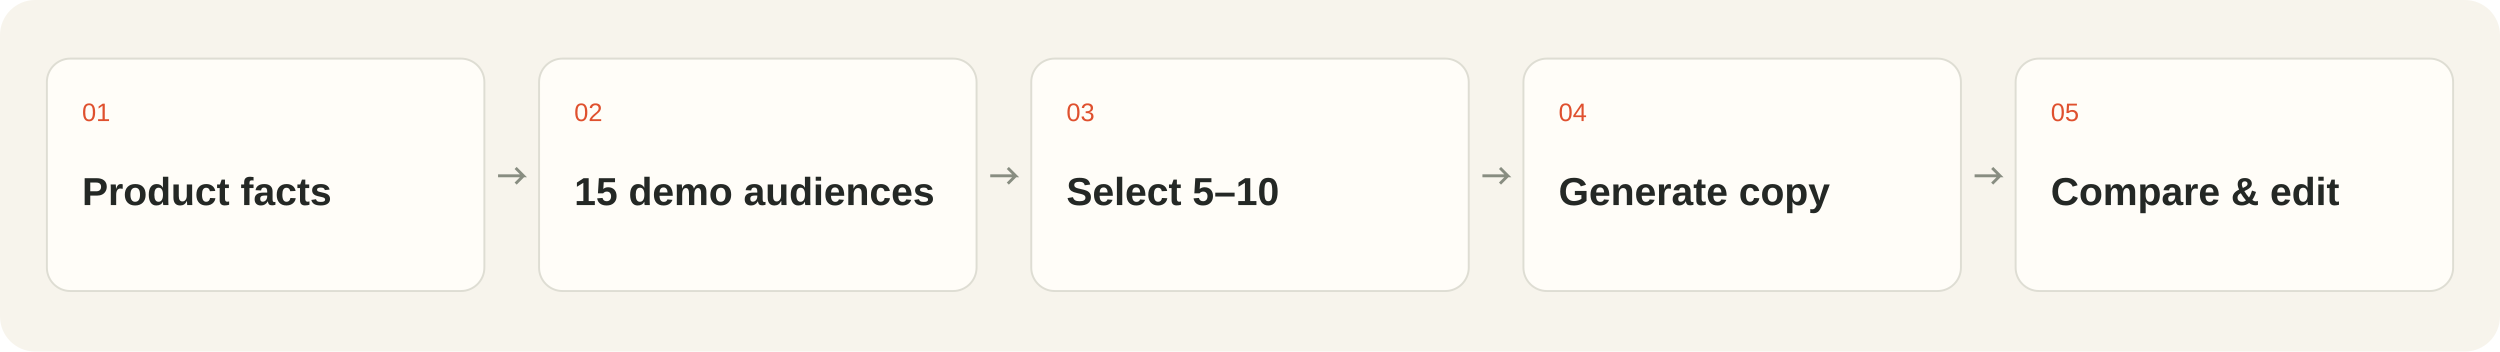
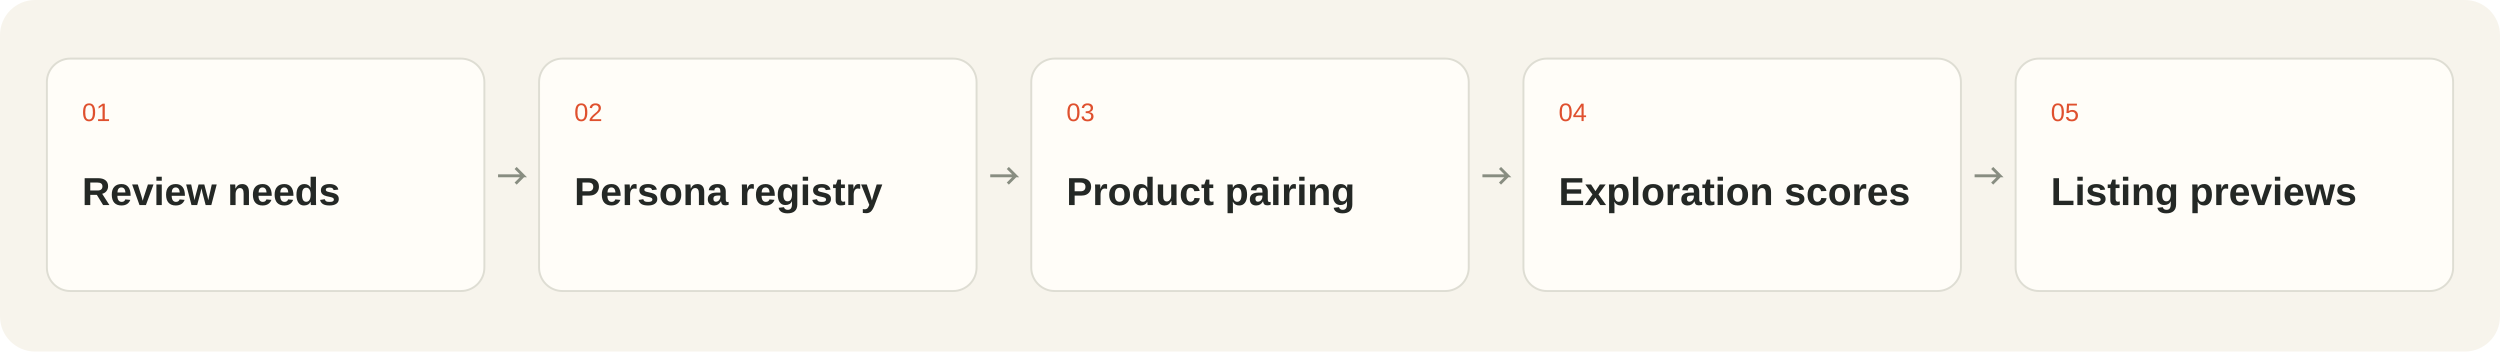
<svg xmlns="http://www.w3.org/2000/svg" width="1280" height="180" viewBox="0 0 1280 180" role="img" aria-labelledby="title desc">
  <rect width="1280" height="180" rx="18" fill="#f7f4ec" />
  <rect x="24" y="30" width="224" height="119" rx="12" fill="#fffdf8" stroke="#deddd3" />
  <text x="42" y="62" font-family="Arial,sans-serif" font-size="13" fill="#df502e">01</text>
-   <text x="42" y="105" font-family="Arial,PingFang TC,sans-serif" font-size="20" font-weight="700" fill="#242825">Product facts</text>
+   <text x="42" y="105" font-family="Arial,PingFang TC,sans-serif" font-size="20" font-weight="700" fill="#242825">Review needs</text>
  <path d="M255 90h13l-4-4m4 4-4 4" fill="none" stroke="#888d81" stroke-width="1.5" />
  <rect x="276" y="30" width="224" height="119" rx="12" fill="#fffdf8" stroke="#deddd3" />
  <text x="294" y="62" font-family="Arial,sans-serif" font-size="13" fill="#df502e">02</text>
-   <text x="294" y="105" font-family="Arial,PingFang TC,sans-serif" font-size="20" font-weight="700" fill="#242825">15 demo audiences</text>
+   <text x="294" y="105" font-family="Arial,PingFang TC,sans-serif" font-size="20" font-weight="700" fill="#242825">Persona registry</text>
  <path d="M507 90h13l-4-4m4 4-4 4" fill="none" stroke="#888d81" stroke-width="1.5" />
  <rect x="528" y="30" width="224" height="119" rx="12" fill="#fffdf8" stroke="#deddd3" />
  <text x="546" y="62" font-family="Arial,sans-serif" font-size="13" fill="#df502e">03</text>
-   <text x="546" y="105" font-family="Arial,PingFang TC,sans-serif" font-size="20" font-weight="700" fill="#242825">Select 5–10</text>
+   <text x="546" y="105" font-family="Arial,PingFang TC,sans-serif" font-size="20" font-weight="700" fill="#242825">Product pairing</text>
  <path d="M759 90h13l-4-4m4 4-4 4" fill="none" stroke="#888d81" stroke-width="1.5" />
  <rect x="780" y="30" width="224" height="119" rx="12" fill="#fffdf8" stroke="#deddd3" />
  <text x="798" y="62" font-family="Arial,sans-serif" font-size="13" fill="#df502e">04</text>
-   <text x="798" y="105" font-family="Arial,PingFang TC,sans-serif" font-size="20" font-weight="700" fill="#242825">Generate copy</text>
+   <text x="798" y="105" font-family="Arial,PingFang TC,sans-serif" font-size="20" font-weight="700" fill="#242825">Exploration scores</text>
  <path d="M1011 90h13l-4-4m4 4-4 4" fill="none" stroke="#888d81" stroke-width="1.5" />
  <rect x="1032" y="30" width="224" height="119" rx="12" fill="#fffdf8" stroke="#deddd3" />
  <text x="1050" y="62" font-family="Arial,sans-serif" font-size="13" fill="#df502e">05</text>
-   <text x="1050" y="105" font-family="Arial,PingFang TC,sans-serif" font-size="20" font-weight="700" fill="#242825">Compare &amp; edit</text>
+   <text x="1050" y="105" font-family="Arial,PingFang TC,sans-serif" font-size="20" font-weight="700" fill="#242825">Listing previews</text>
</svg>
